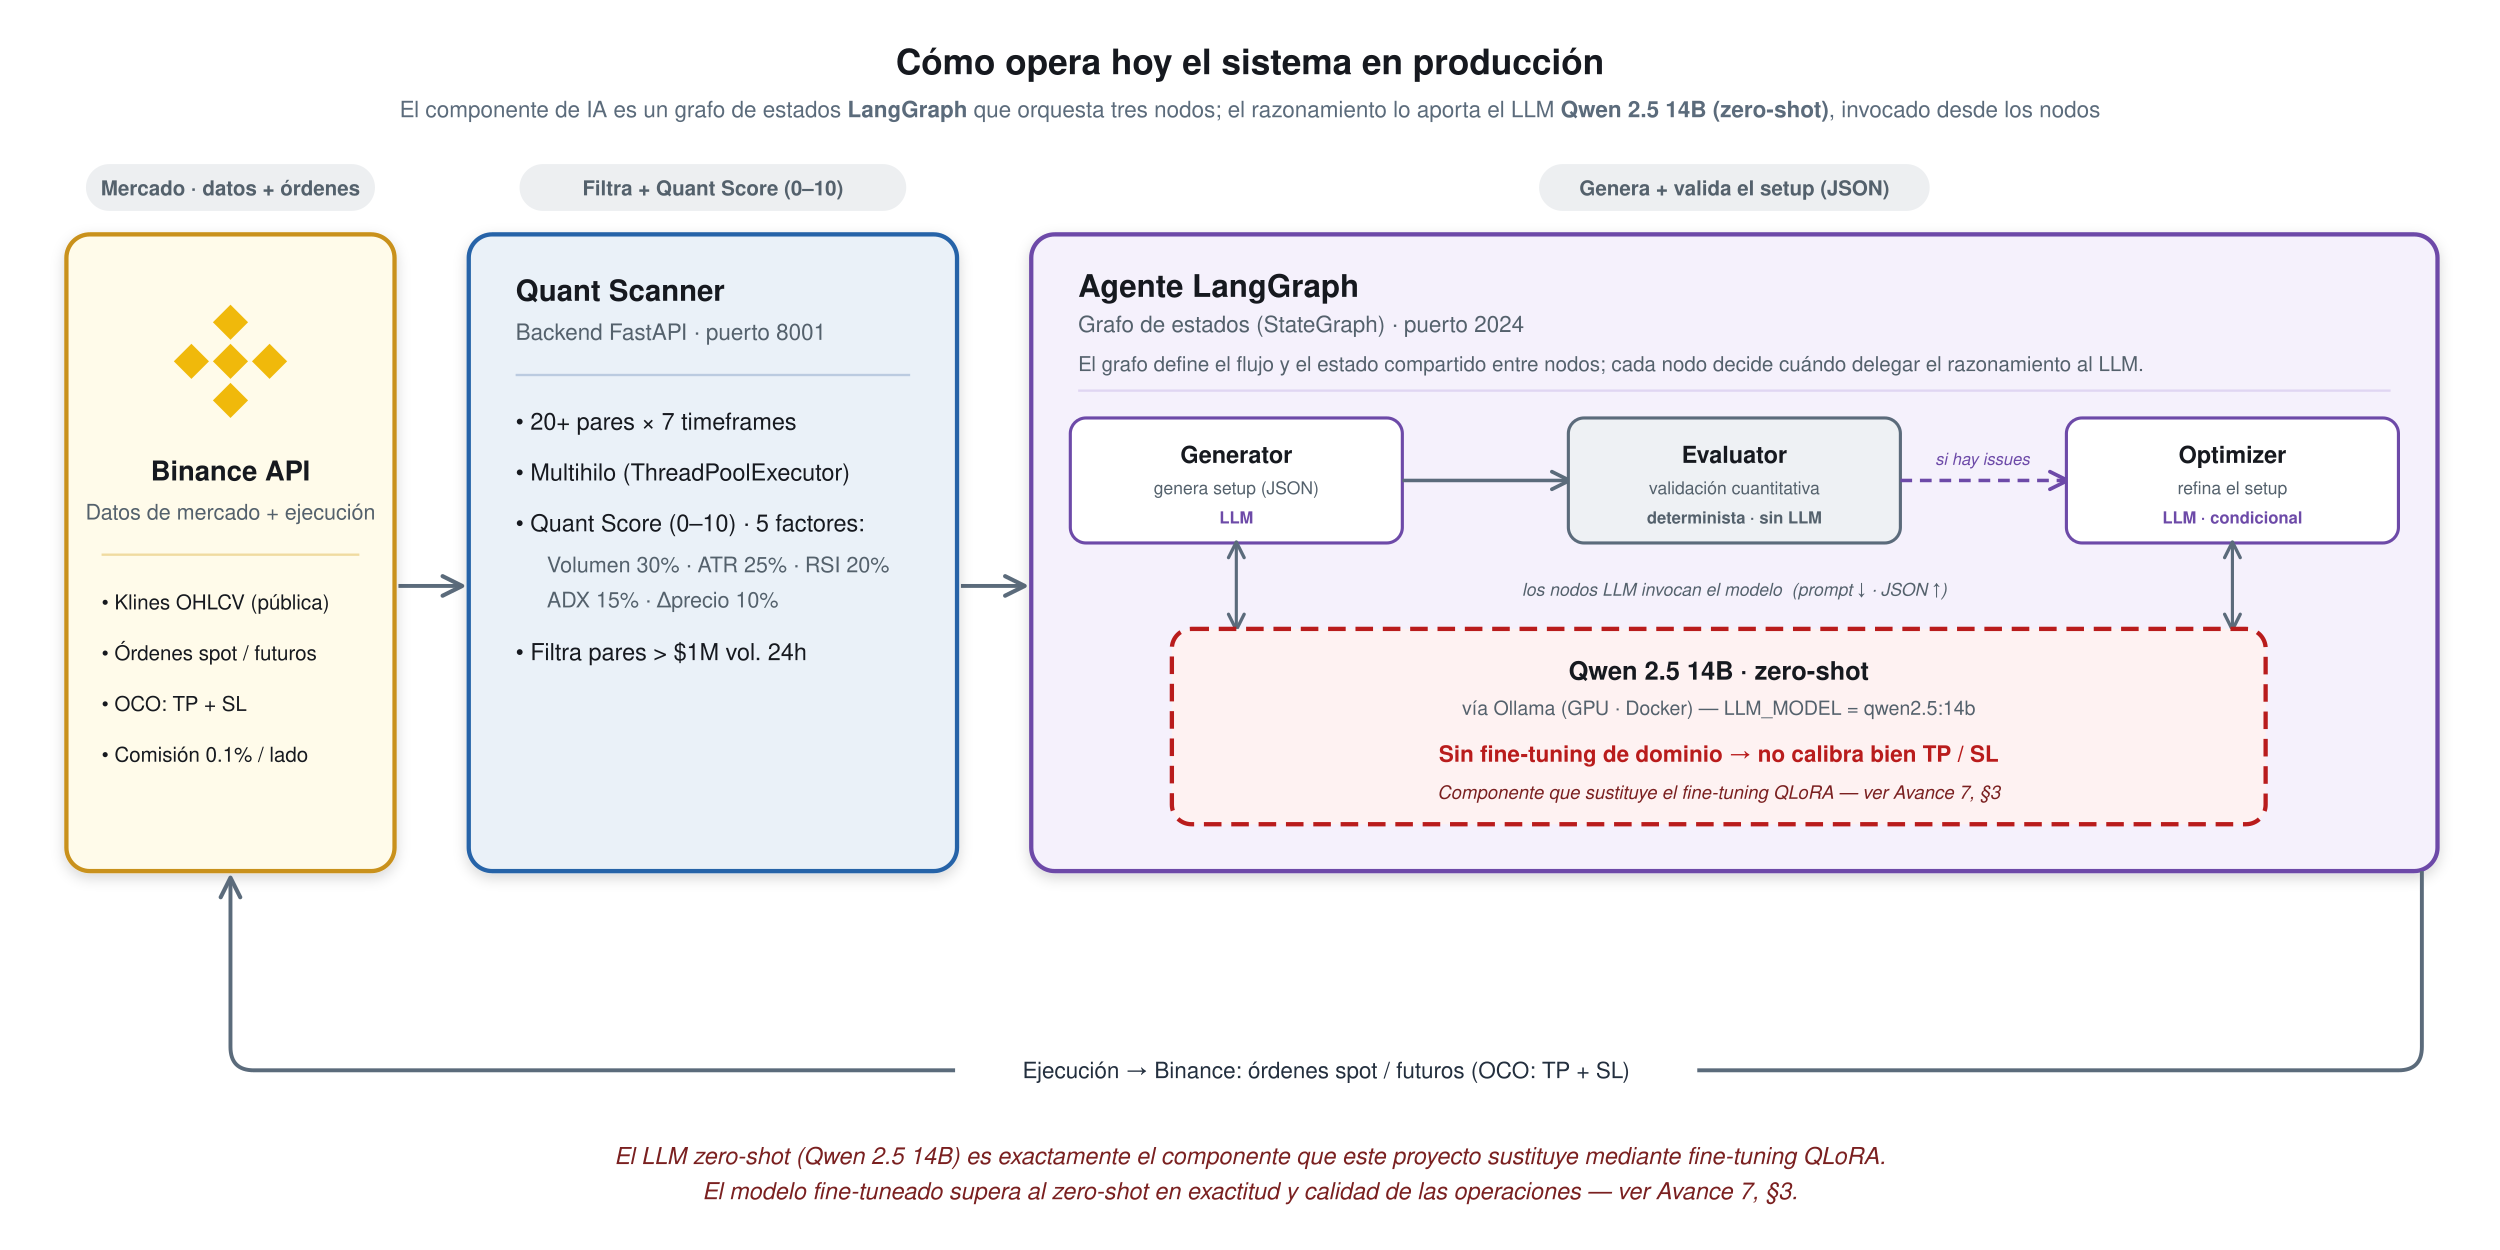
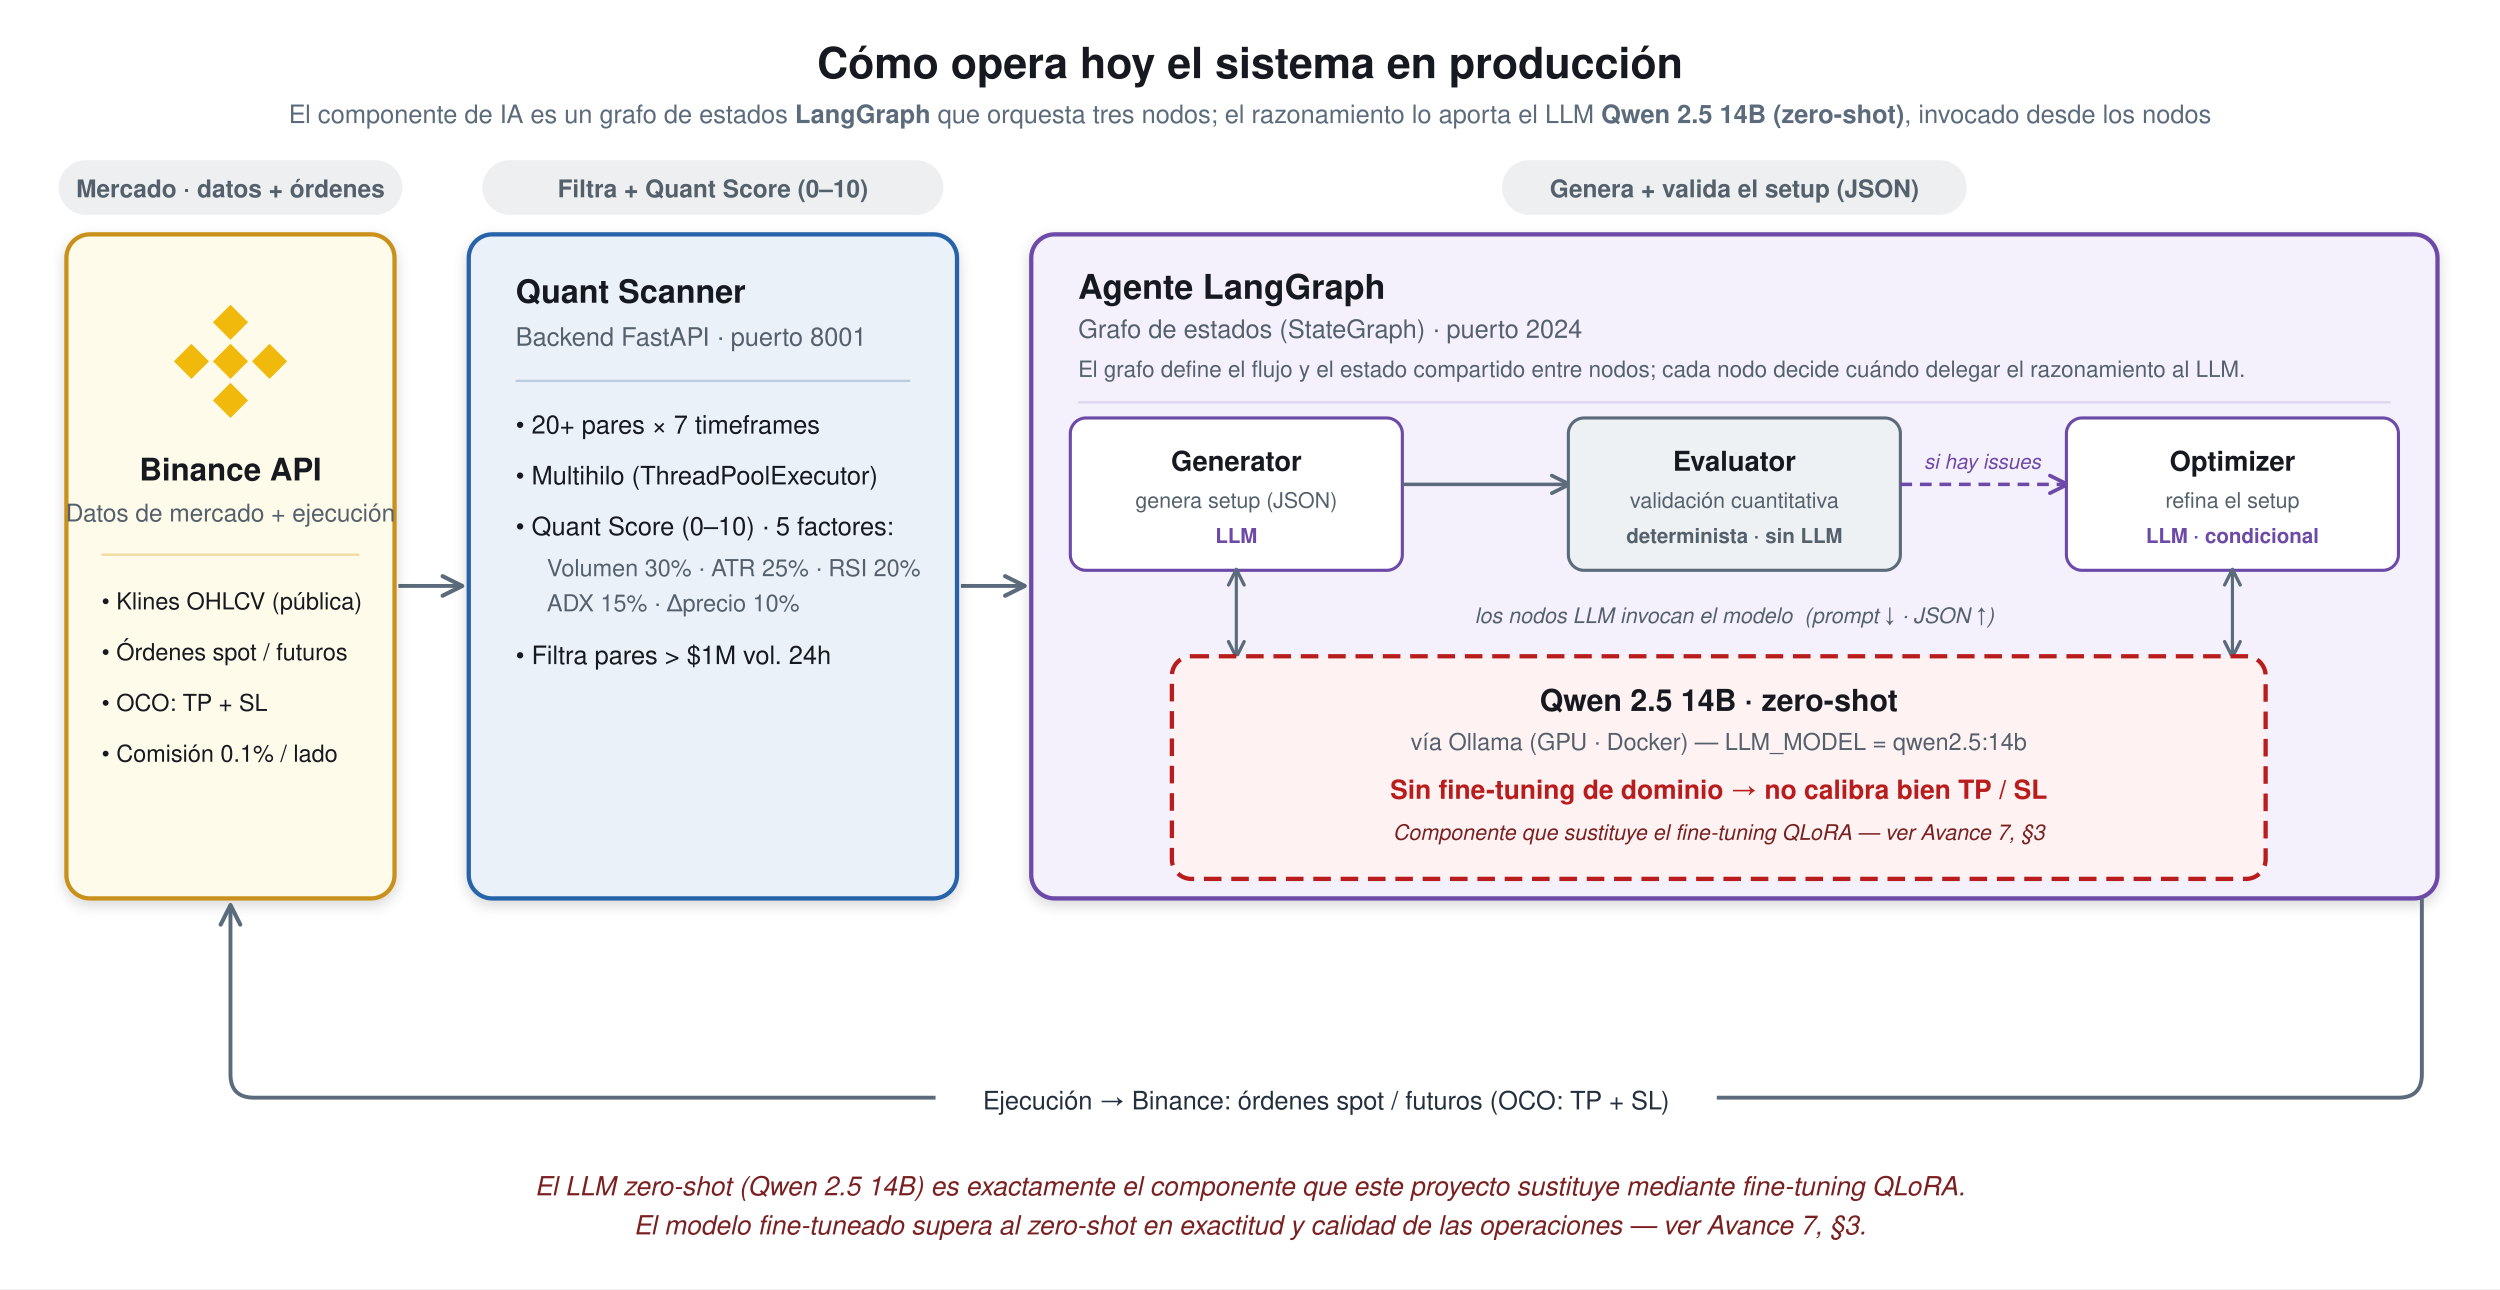
- <svg xmlns="http://www.w3.org/2000/svg" viewBox="0 0 1280 640" font-family="Helvetica, Arial, sans-serif">
+ <svg xmlns="http://www.w3.org/2000/svg" viewBox="0 0 1280 660" font-family="Helvetica, Arial, sans-serif">
  <defs>
    <marker id="ah" viewBox="0 0 12 12" refX="9.5" refY="6" markerWidth="7.5" markerHeight="7.5" orient="auto-start-reverse">
      <path d="M2,2 L10,6 L2,10" fill="none" stroke="#5B6B7B" stroke-width="1.7" stroke-linecap="round" stroke-linejoin="round" />
    </marker>
    <marker id="ahDash" viewBox="0 0 12 12" refX="9.5" refY="6" markerWidth="7.5" markerHeight="7.5" orient="auto-start-reverse">
      <path d="M2,2 L10,6 L2,10" fill="none" stroke="#6D4AA8" stroke-width="1.7" stroke-linecap="round" stroke-linejoin="round" />
    </marker>
    <filter id="ppShadow" x="-30%" y="-30%" width="160%" height="160%">
      <feDropShadow dx="0" dy="2.5" stdDeviation="3.5" flood-color="#16191F" flood-opacity="0.16" />
    </filter>
  </defs>
-   <rect x="0" y="0" width="1280" height="640" fill="#FFFFFF" />
-   <text x="640" y="38" font-size="18" font-weight="bold" text-anchor="middle" fill="#16191F">Cómo opera hoy el sistema en producción</text>
-   <text x="640" y="60" font-size="11.5" text-anchor="middle" fill="#5B6B7B">El componente de IA es un grafo de estados <tspan font-weight="bold">LangGraph</tspan> que orquesta tres nodos; el razonamiento lo aporta el LLM <tspan font-weight="bold">Qwen 2.5 14B (zero-shot)</tspan>, invocado desde los nodos</text>
-   <g font-size="10.5" font-weight="bold" text-anchor="middle">
-     <rect x="44" y="84" width="148" height="24" rx="12" fill="#EDEFF1" />
-     <text x="118" y="100" fill="#54616C">Mercado · datos + órdenes</text>
-     <rect x="266" y="84" width="198" height="24" rx="12" fill="#EDEFF1" />
-     <text x="365" y="100" fill="#54616C">Filtra + Quant Score (0–10)</text>
-     <rect x="788" y="84" width="200" height="24" rx="12" fill="#EDEFF1" />
-     <text x="888" y="100" fill="#54616C">Genera + valida el setup (JSON)</text>
+   <rect x="0" y="0" width="1280" height="660" fill="#FFFFFF" />
+   <text x="640" y="40" font-size="22" font-weight="bold" text-anchor="middle" fill="#16191F">Cómo opera hoy el sistema en producción</text>
+   <text x="640" y="63" font-size="13" text-anchor="middle" fill="#5B6B7B">El componente de IA es un grafo de estados <tspan font-weight="bold">LangGraph</tspan> que orquesta tres nodos; el razonamiento lo aporta el LLM <tspan font-weight="bold">Qwen 2.5 14B (zero-shot)</tspan>, invocado desde los nodos</text>
+   <g font-size="12.5" font-weight="bold" text-anchor="middle">
+     <rect x="30" y="82" width="176" height="28" rx="14" fill="#EDEFF1" />
+     <text x="118" y="101" fill="#54616C">Mercado · datos + órdenes</text>
+     <rect x="247" y="82" width="236" height="28" rx="14" fill="#EDEFF1" />
+     <text x="365" y="101" fill="#54616C">Filtra + Quant Score (0–10)</text>
+     <rect x="769" y="82" width="238" height="28" rx="14" fill="#EDEFF1" />
+     <text x="888" y="101" fill="#54616C">Genera + valida el setup (JSON)</text>
  </g>
  <line x1="204" y1="300" x2="236" y2="300" stroke="#5B6B7B" stroke-width="2" marker-end="url(#ah)" />
  <line x1="492" y1="300" x2="524" y2="300" stroke="#5B6B7B" stroke-width="2" marker-end="url(#ah)" />
  <g>
-     <rect x="34" y="120" width="168" height="326" rx="12" fill="#FFFBEA" stroke="#C9911A" stroke-width="2.2" filter="url(#ppShadow)" />
+     <rect x="34" y="120" width="168" height="340" rx="12" fill="#FFFBEA" stroke="#C9911A" stroke-width="2.2" filter="url(#ppShadow)" />
    <g fill="#F0B90B">
      <polygon points="118,156 127,165 118,174 109,165" />
      <polygon points="118,196 127,205 118,214 109,205" />
      <polygon points="98,176 107,185 98,194 89,185" />
      <polygon points="138,176 147,185 138,194 129,185" />
      <polygon points="118,176 127,185 118,194 109,185" />
    </g>
-     <text x="118" y="246" font-size="14" font-weight="bold" text-anchor="middle" fill="#16191F">Binance API</text>
-     <text x="118" y="266" font-size="11" text-anchor="middle" fill="#54616C">Datos de mercado + ejecución</text>
+     <text x="118" y="246" font-size="16" font-weight="bold" text-anchor="middle" fill="#16191F">Binance API</text>
+     <text x="118" y="267" font-size="12.5" text-anchor="middle" fill="#54616C">Datos de mercado + ejecución</text>
    <line x1="52" y1="284" x2="184" y2="284" stroke="#F0DBA0" stroke-width="1.2" />
-     <text x="52" y="312" font-size="10.5" fill="#16191F">• Klines OHLCV (pública)</text>
-     <text x="52" y="338" font-size="10.5" fill="#16191F">• Órdenes spot / futuros</text>
-     <text x="52" y="364" font-size="10.5" fill="#16191F">• OCO: TP + SL</text>
-     <text x="52" y="390" font-size="10.5" fill="#16191F">• Comisión 0.1% / lado</text>
+     <text x="52" y="312" font-size="12" fill="#16191F">• Klines OHLCV (pública)</text>
+     <text x="52" y="338" font-size="12" fill="#16191F">• Órdenes spot / futuros</text>
+     <text x="52" y="364" font-size="12" fill="#16191F">• OCO: TP + SL</text>
+     <text x="52" y="390" font-size="12" fill="#16191F">• Comisión 0.1% / lado</text>
  </g>
  <g>
-     <rect x="240" y="120" width="250" height="326" rx="12" fill="#EAF1F8" stroke="#2563A8" stroke-width="2.2" filter="url(#ppShadow)" />
-     <text x="264" y="154" font-size="15" font-weight="bold" fill="#16191F">Quant Scanner</text>
-     <text x="264" y="174" font-size="11.5" fill="#54616C">Backend FastAPI · puerto 8001</text>
-     <line x1="264" y1="192" x2="466" y2="192" stroke="#BBCBE0" stroke-width="1.2" />
-     <text x="264" y="220" font-size="12" fill="#16191F">• 20+ pares × 7 timeframes</text>
-     <text x="264" y="246" font-size="12" fill="#16191F">• Multihilo (ThreadPoolExecutor)</text>
-     <text x="264" y="272" font-size="12" fill="#16191F">• Quant Score (0–10) · 5 factores:</text>
-     <text x="280" y="293" font-size="11" fill="#54616C">Volumen 30% · ATR 25% · RSI 20%</text>
-     <text x="280" y="311" font-size="11" fill="#54616C">ADX 15% · Δprecio 10%</text>
-     <text x="264" y="338" font-size="12" fill="#16191F">• Filtra pares &gt; $1M vol. 24h</text>
+     <rect x="240" y="120" width="250" height="340" rx="12" fill="#EAF1F8" stroke="#2563A8" stroke-width="2.2" filter="url(#ppShadow)" />
+     <text x="264" y="155" font-size="16.5" font-weight="bold" fill="#16191F">Quant Scanner</text>
+     <text x="264" y="177" font-size="13" fill="#54616C">Backend FastAPI · puerto 8001</text>
+     <line x1="264" y1="195" x2="466" y2="195" stroke="#BBCBE0" stroke-width="1.2" />
+     <text x="264" y="222" font-size="13" fill="#16191F">• 20+ pares × 7 timeframes</text>
+     <text x="264" y="248" font-size="13" fill="#16191F">• Multihilo (ThreadPoolExecutor)</text>
+     <text x="264" y="274" font-size="13" fill="#16191F">• Quant Score (0–10) · 5 factores:</text>
+     <text x="280" y="295" font-size="12" fill="#54616C">Volumen 30% · ATR 25% · RSI 20%</text>
+     <text x="280" y="313" font-size="12" fill="#54616C">ADX 15% · Δprecio 10%</text>
+     <text x="264" y="340" font-size="13" fill="#16191F">• Filtra pares &gt; $1M vol. 24h</text>
  </g>
  <g>
-     <rect x="528" y="120" width="720" height="326" rx="12" fill="#F5F1FC" stroke="#6D4AA8" stroke-width="2.2" filter="url(#ppShadow)" />
-     <text x="552" y="152" font-size="16" font-weight="bold" fill="#16191F">Agente LangGraph</text>
-     <text x="552" y="170" font-size="11.5" fill="#54616C">Grafo de estados (StateGraph) · puerto 2024</text>
-     <text x="552" y="190" font-size="10.5" fill="#54616C">El grafo define el flujo y el estado compartido entre nodos; cada nodo decide cuándo delegar el razonamiento al LLM.</text>
-     <line x1="552" y1="200" x2="1224" y2="200" stroke="#E0D6F2" stroke-width="1.2" />
-     <rect x="548" y="214" width="170" height="64" rx="8" fill="#FFFFFF" stroke="#6D4AA8" stroke-width="1.6" />
-     <text x="633" y="237" font-size="12" font-weight="bold" text-anchor="middle" fill="#16191F">Generator</text>
-     <text x="633" y="253" font-size="9" text-anchor="middle" fill="#54616C">genera setup (JSON)</text>
-     <text x="633" y="268" font-size="8.5" font-weight="bold" text-anchor="middle" fill="#6D4AA8">LLM</text>
-     <line x1="718" y1="246" x2="803" y2="246" stroke="#5B6B7B" stroke-width="1.8" marker-end="url(#ah)" />
-     <rect x="803" y="214" width="170" height="64" rx="8" fill="#EEF1F4" stroke="#5B6B7B" stroke-width="1.6" />
-     <text x="888" y="237" font-size="12" font-weight="bold" text-anchor="middle" fill="#16191F">Evaluator</text>
-     <text x="888" y="253" font-size="9" text-anchor="middle" fill="#54616C">validación cuantitativa</text>
-     <text x="888" y="268" font-size="8.5" font-weight="bold" text-anchor="middle" fill="#54616C">determinista · sin LLM</text>
-     <line x1="973" y1="246" x2="1058" y2="246" stroke="#6D4AA8" stroke-width="1.8" stroke-dasharray="6,4" marker-end="url(#ahDash)" />
-     <text x="1015" y="238" font-size="8.5" font-style="italic" text-anchor="middle" fill="#6D4AA8">si hay issues</text>
-     <rect x="1058" y="214" width="170" height="64" rx="8" fill="#FFFFFF" stroke="#6D4AA8" stroke-width="1.6" />
-     <text x="1143" y="237" font-size="12" font-weight="bold" text-anchor="middle" fill="#16191F">Optimizer</text>
-     <text x="1143" y="253" font-size="9" text-anchor="middle" fill="#54616C">refina el setup</text>
-     <text x="1143" y="268" font-size="8.5" font-weight="bold" text-anchor="middle" fill="#6D4AA8">LLM · condicional</text>
-     <line x1="633" y1="278" x2="633" y2="322" stroke="#5B6B7B" stroke-width="1.6" marker-start="url(#ah)" marker-end="url(#ah)" />
-     <line x1="1143" y1="278" x2="1143" y2="322" stroke="#5B6B7B" stroke-width="1.6" marker-start="url(#ah)" marker-end="url(#ah)" />
-     <text x="888" y="305" font-size="9" font-style="italic" text-anchor="middle" fill="#54616C">los nodos LLM invocan el modelo  (prompt ↓ · JSON ↑)</text>
-     <rect x="600" y="322" width="560" height="100" rx="10" fill="#FEF2F2" stroke="#B91C1C" stroke-width="2.2" stroke-dasharray="9,5" />
-     <text x="880" y="348" font-size="13" font-weight="bold" text-anchor="middle" fill="#16191F">Qwen 2.5 14B · zero-shot</text>
-     <text x="880" y="366" font-size="10" text-anchor="middle" fill="#54616C">vía Ollama (GPU · Docker) — LLM_MODEL = qwen2.5:14b</text>
-     <text x="880" y="390" font-size="11.5" font-weight="bold" text-anchor="middle" fill="#B91C1C">Sin fine-tuning de dominio → no calibra bien TP / SL</text>
-     <text x="880" y="409" font-size="9.5" font-style="italic" text-anchor="middle" fill="#7A2020">Componente que sustituye el fine-tuning QLoRA — ver Avance 7, §3</text>
+     <rect x="528" y="120" width="720" height="340" rx="12" fill="#F5F1FC" stroke="#6D4AA8" stroke-width="2.2" filter="url(#ppShadow)" />
+     <text x="552" y="153" font-size="17.5" font-weight="bold" fill="#16191F">Agente LangGraph</text>
+     <text x="552" y="173" font-size="13" fill="#54616C">Grafo de estados (StateGraph) · puerto 2024</text>
+     <text x="552" y="193" font-size="11.5" fill="#54616C">El grafo define el flujo y el estado compartido entre nodos; cada nodo decide cuándo delegar el razonamiento al LLM.</text>
+     <line x1="552" y1="206" x2="1224" y2="206" stroke="#E0D6F2" stroke-width="1.2" />
+     <rect x="548" y="214" width="170" height="78" rx="8" fill="#FFFFFF" stroke="#6D4AA8" stroke-width="1.6" />
+     <text x="633" y="241" font-size="14" font-weight="bold" text-anchor="middle" fill="#16191F">Generator</text>
+     <text x="633" y="260" font-size="11" text-anchor="middle" fill="#54616C">genera setup (JSON)</text>
+     <text x="633" y="278" font-size="10.5" font-weight="bold" text-anchor="middle" fill="#6D4AA8">LLM</text>
+     <line x1="718" y1="248" x2="803" y2="248" stroke="#5B6B7B" stroke-width="1.8" marker-end="url(#ah)" />
+     <rect x="803" y="214" width="170" height="78" rx="8" fill="#EEF1F4" stroke="#5B6B7B" stroke-width="1.6" />
+     <text x="888" y="241" font-size="14" font-weight="bold" text-anchor="middle" fill="#16191F">Evaluator</text>
+     <text x="888" y="260" font-size="11" text-anchor="middle" fill="#54616C">validación cuantitativa</text>
+     <text x="888" y="278" font-size="10.5" font-weight="bold" text-anchor="middle" fill="#54616C">determinista · sin LLM</text>
+     <line x1="973" y1="248" x2="1058" y2="248" stroke="#6D4AA8" stroke-width="1.8" stroke-dasharray="6,4" marker-end="url(#ahDash)" />
+     <text x="1015" y="240" font-size="10.5" font-style="italic" text-anchor="middle" fill="#6D4AA8">si hay issues</text>
+     <rect x="1058" y="214" width="170" height="78" rx="8" fill="#FFFFFF" stroke="#6D4AA8" stroke-width="1.6" />
+     <text x="1143" y="241" font-size="14" font-weight="bold" text-anchor="middle" fill="#16191F">Optimizer</text>
+     <text x="1143" y="260" font-size="11" text-anchor="middle" fill="#54616C">refina el setup</text>
+     <text x="1143" y="278" font-size="10.5" font-weight="bold" text-anchor="middle" fill="#6D4AA8">LLM · condicional</text>
+     <line x1="633" y1="292" x2="633" y2="336" stroke="#5B6B7B" stroke-width="1.6" marker-start="url(#ah)" marker-end="url(#ah)" />
+     <line x1="1143" y1="292" x2="1143" y2="336" stroke="#5B6B7B" stroke-width="1.6" marker-start="url(#ah)" marker-end="url(#ah)" />
+     <text x="888" y="319" font-size="11" font-style="italic" text-anchor="middle" fill="#54616C">los nodos LLM invocan el modelo  (prompt ↓ · JSON ↑)</text>
+     <rect x="600" y="336" width="560" height="114" rx="10" fill="#FEF2F2" stroke="#B91C1C" stroke-width="2.2" stroke-dasharray="9,5" />
+     <text x="880" y="364" font-size="15.5" font-weight="bold" text-anchor="middle" fill="#16191F">Qwen 2.5 14B · zero-shot</text>
+     <text x="880" y="384" font-size="12" text-anchor="middle" fill="#54616C">vía Ollama (GPU · Docker) — LLM_MODEL = qwen2.5:14b</text>
+     <text x="880" y="409" font-size="13.5" font-weight="bold" text-anchor="middle" fill="#B91C1C">Sin fine-tuning de dominio → no calibra bien TP / SL</text>
+     <text x="880" y="430" font-size="11" font-style="italic" text-anchor="middle" fill="#7A2020">Componente que sustituye el fine-tuning QLoRA — ver Avance 7, §3</text>
  </g>
-   <path d="M1240,446 V536 Q1240,548 1228,548 H130 Q118,548 118,536 V450" fill="none" stroke="#5B6B7B" stroke-width="2" marker-end="url(#ah)" />
-   <rect x="489" y="537" width="380" height="22" rx="6" fill="#FFFFFF" />
-   <text x="679" y="552" font-size="11.5" text-anchor="middle" fill="#232F3E">Ejecución → Binance: órdenes spot / futuros (OCO: TP + SL)</text>
-   <text x="640" y="596" font-size="12" text-anchor="middle" fill="#7A2020" font-style="italic">El LLM zero-shot (Qwen 2.5 14B) es exactamente el componente que este proyecto sustituye mediante fine-tuning QLoRA.</text>
-   <text x="640" y="614" font-size="12" text-anchor="middle" fill="#7A2020" font-style="italic">El modelo fine-tuneado supera al zero-shot en exactitud y calidad de las operaciones — ver Avance 7, §3.</text>
+   <path d="M1240,460 V550 Q1240,562 1228,562 H130 Q118,562 118,550 V464" fill="none" stroke="#5B6B7B" stroke-width="2" marker-end="url(#ah)" />
+   <rect x="479" y="551" width="400" height="24" rx="6" fill="#FFFFFF" />
+   <text x="679" y="568" font-size="13" text-anchor="middle" fill="#232F3E">Ejecución → Binance: órdenes spot / futuros (OCO: TP + SL)</text>
+   <text x="640" y="612" font-size="13.5" text-anchor="middle" fill="#7A2020" font-style="italic">El LLM zero-shot (Qwen 2.5 14B) es exactamente el componente que este proyecto sustituye mediante fine-tuning QLoRA.</text>
+   <text x="640" y="632" font-size="13.5" text-anchor="middle" fill="#7A2020" font-style="italic">El modelo fine-tuneado supera al zero-shot en exactitud y calidad de las operaciones — ver Avance 7, §3.</text>
</svg>
